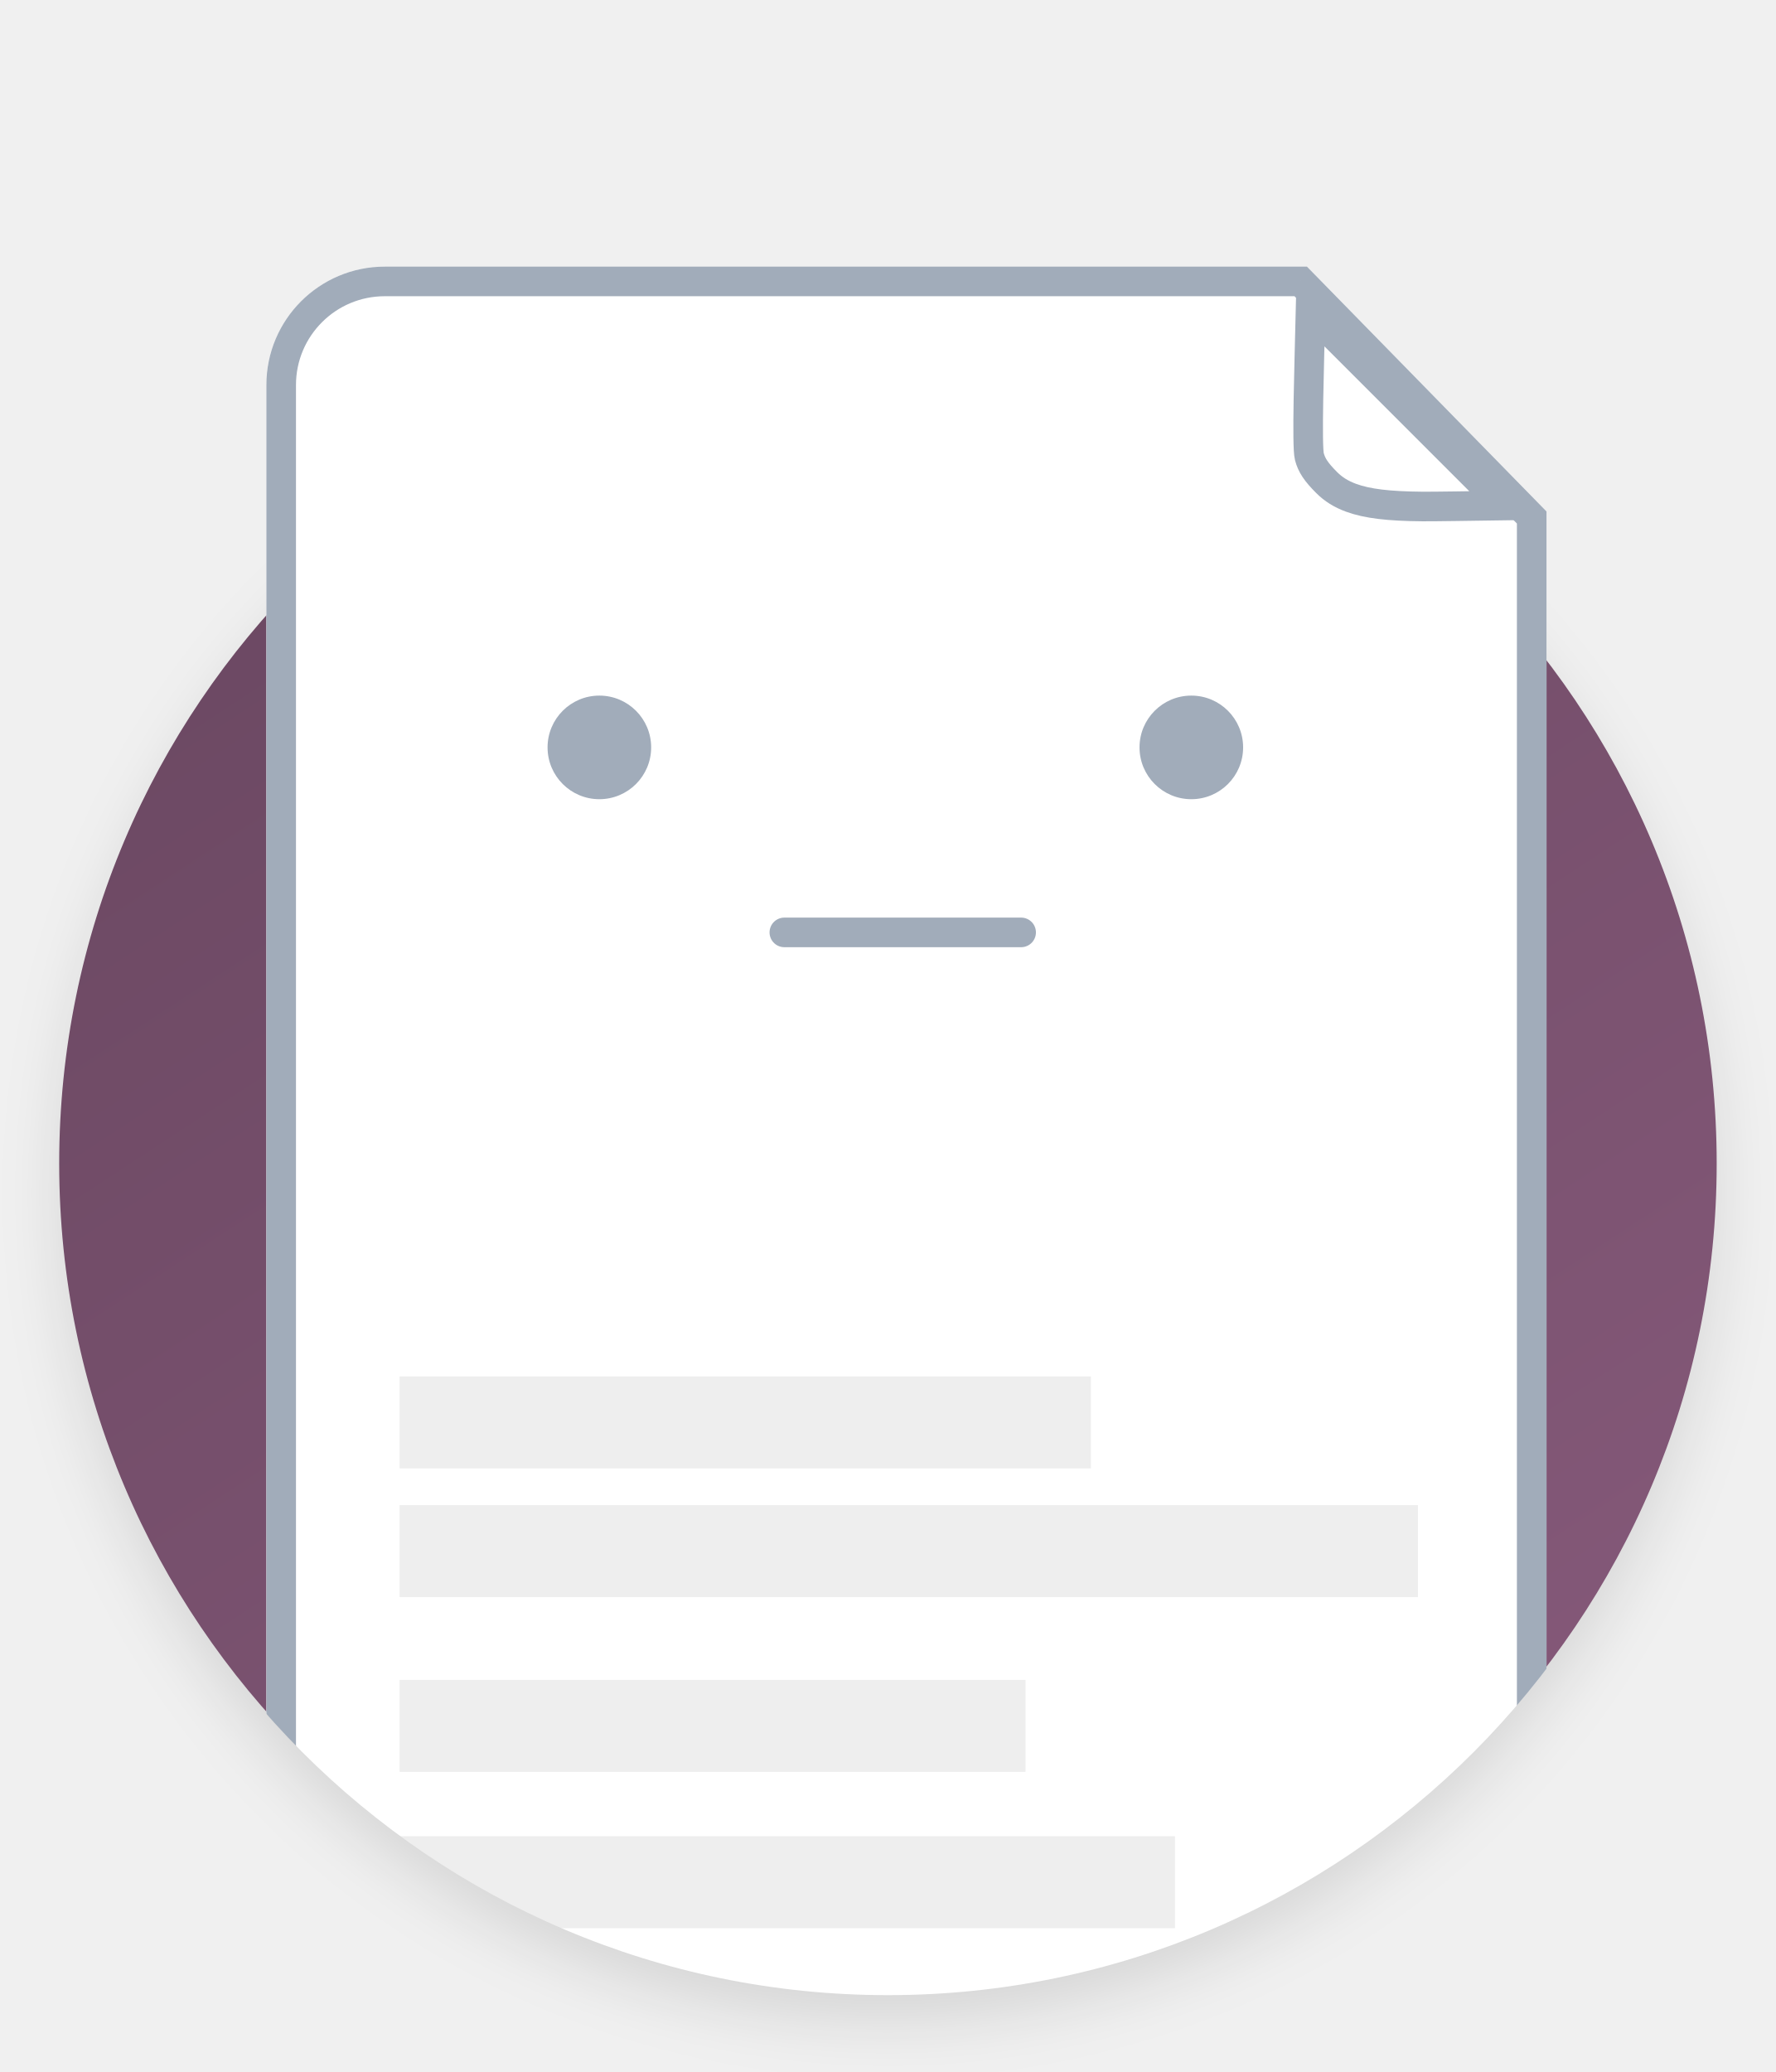
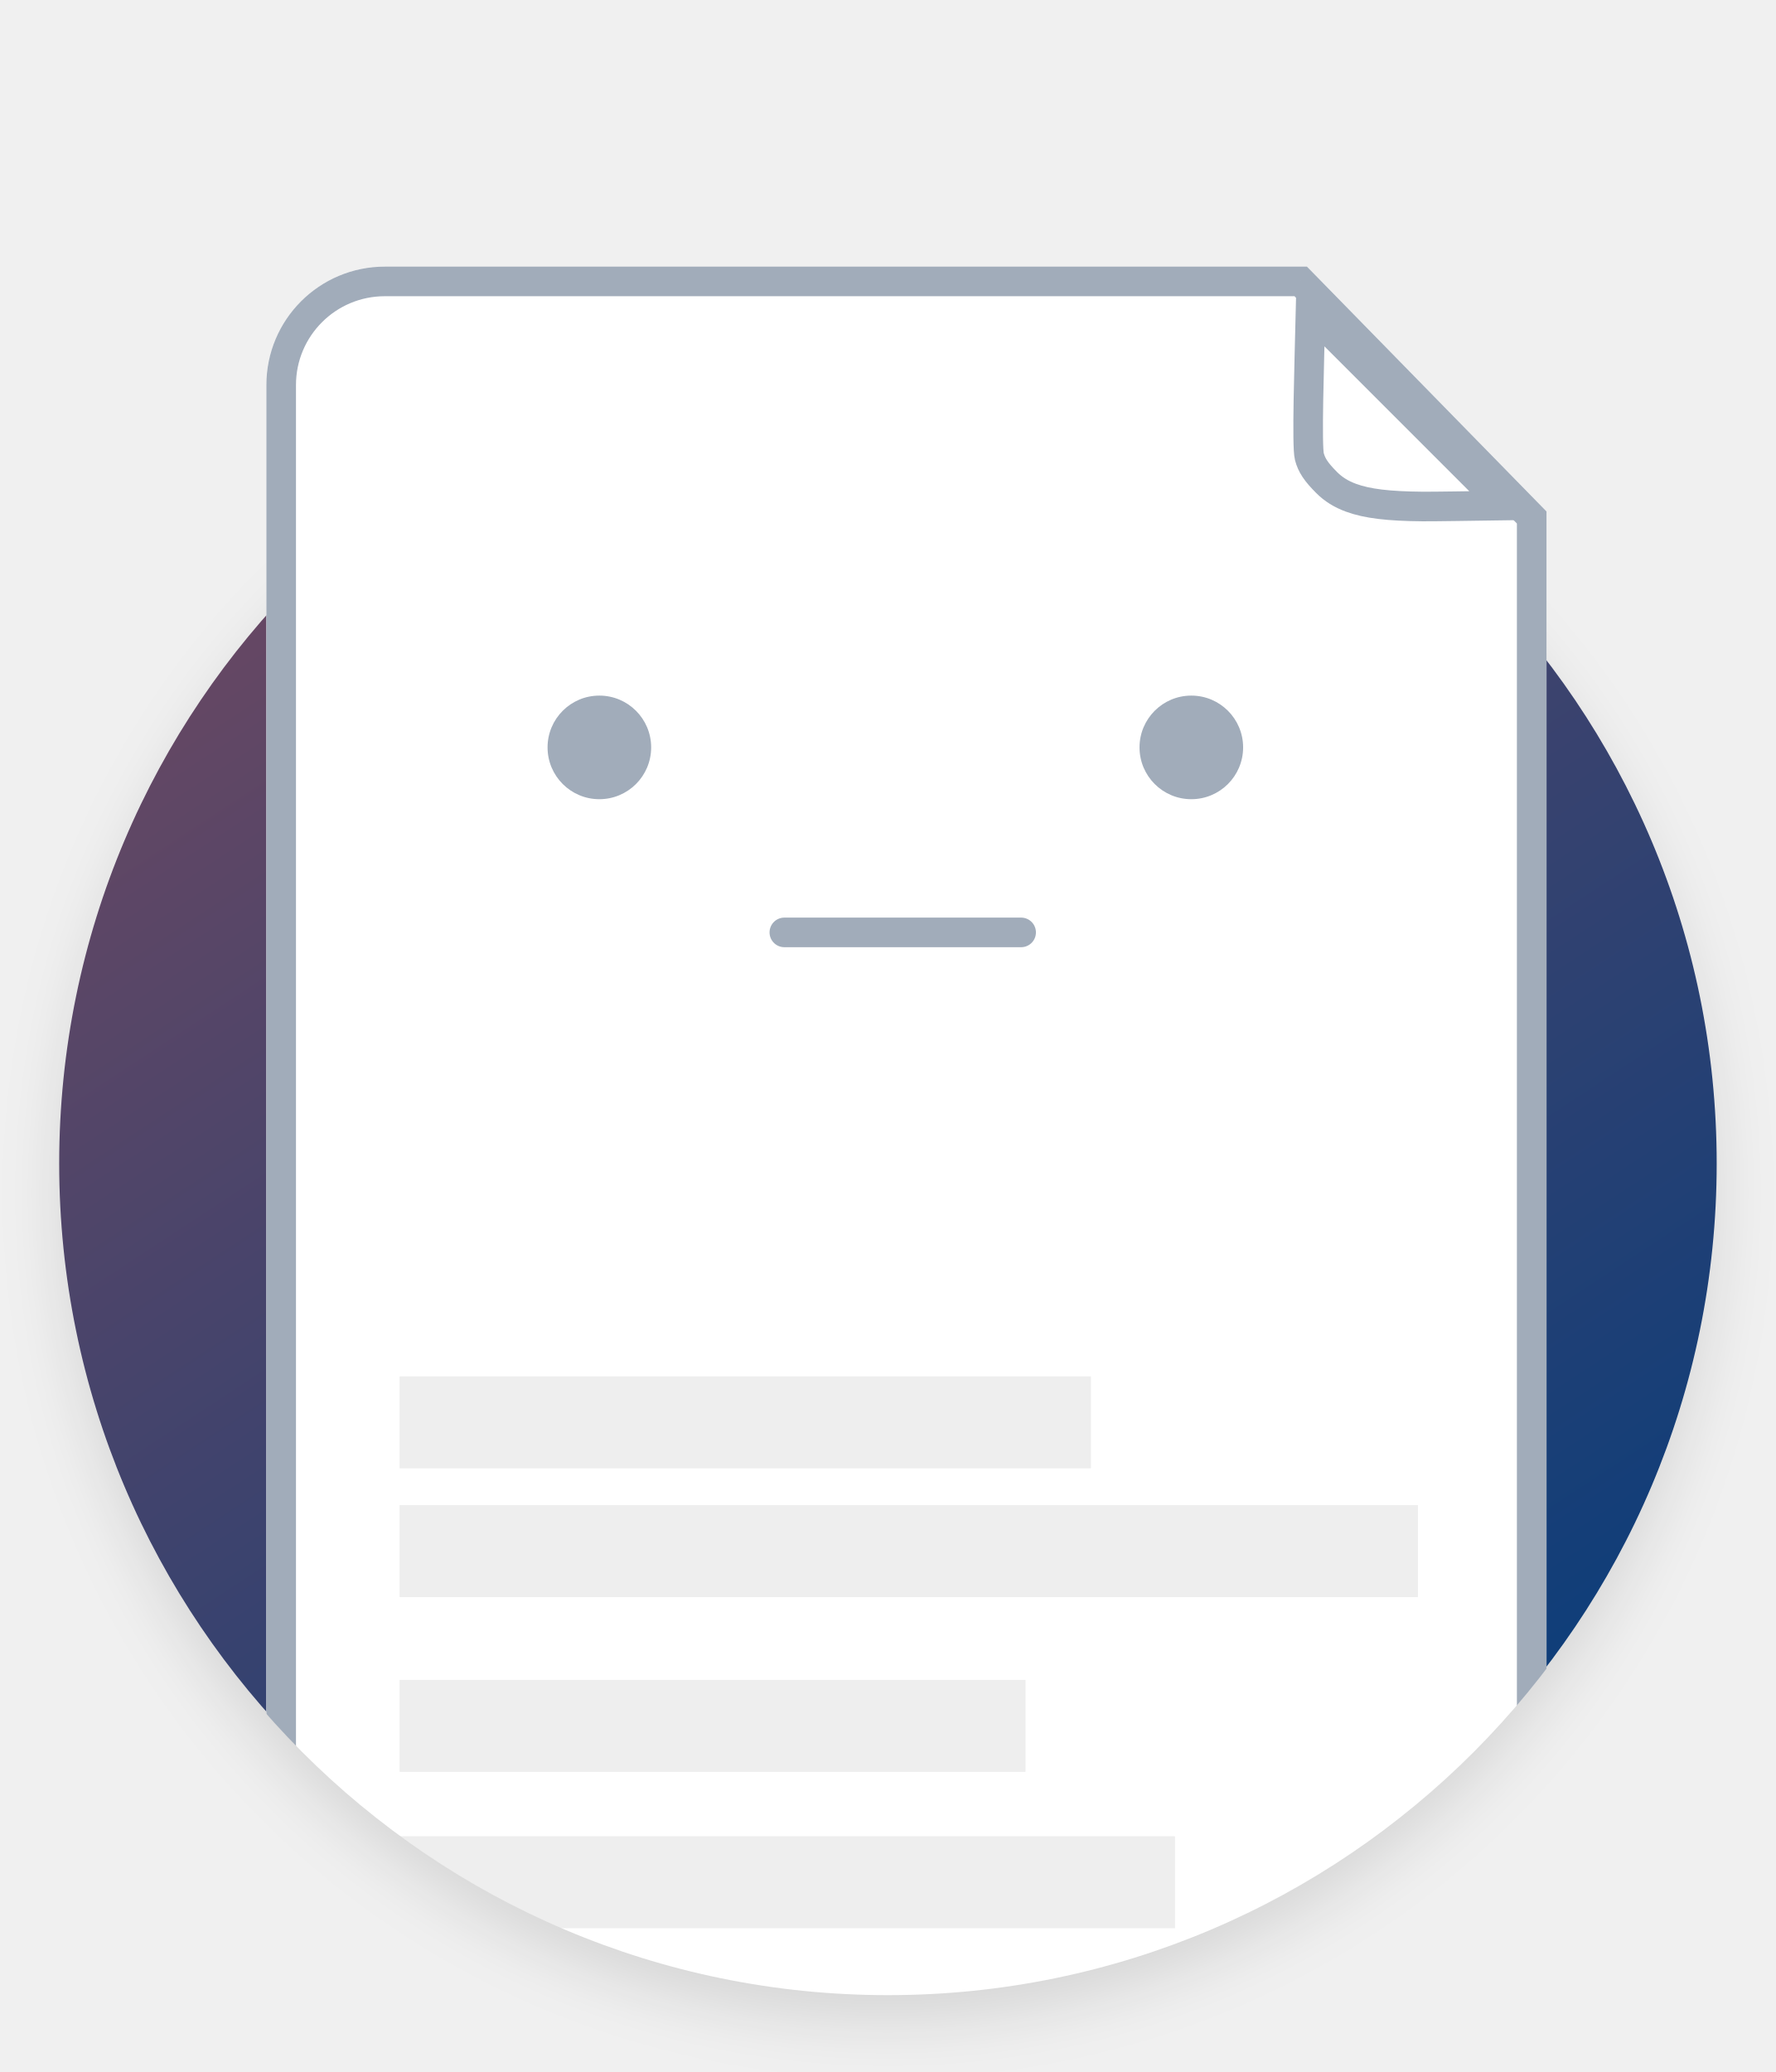
<svg xmlns="http://www.w3.org/2000/svg" xmlns:xlink="http://www.w3.org/1999/xlink" width="120" height="140" viewBox="0 0 120 140">
  <defs>
    <linearGradient id="empty_state_file_neutral-c" x1="91.284%" x2="25.707%" y1="100%" y2="0%">
-       <stop offset="0%" stop-color="#875A7B" />
+       <stop offset="0%" stop-color="#003C7D" />
      <stop offset="100%" stop-color="#6B4862" />
    </linearGradient>
    <circle id="empty_state_file_neutral-b" cx="56" cy="66.614" r="56" />
    <filter id="empty_state_file_neutral-a" width="112.5%" height="112.5%" x="-6.2%" y="-4.5%" filterUnits="objectBoundingBox">
      <feOffset dy="2" in="SourceAlpha" result="shadowOffsetOuter1" />
      <feGaussianBlur in="shadowOffsetOuter1" result="shadowBlurOuter1" stdDeviation="2" />
      <feColorMatrix in="shadowBlurOuter1" values="0 0 0 0 0   0 0 0 0 0   0 0 0 0 0  0 0 0 0.106 0" />
    </filter>
    <path id="empty_state_file_neutral-d" d="M56,122.807 C86.928,122.807 112,97.672 112,66.667 C112,59.661 112,37.438 112,0 L0,0 C0,23.774 0,45.996 0,66.667 C0,97.672 25.072,122.807 56,122.807 Z" />
    <path id="empty_state_file_neutral-f" d="M22,6.015 L84.315,6.015 L100.5,22.556 L100.5,114.83 L100.5,114.83 C100.5,124.218 92.889,131.83 83.5,131.83 L31,131.83 L31,131.83 C21.611,131.83 14,124.218 14,114.83 L14,14.015 L14,14.015 C14,9.597 17.582,6.015 22,6.015 Z" />
  </defs>
  <g fill="none" fill-rule="evenodd" transform="translate(4 12)">
    <use fill="#000" filter="url(#empty_state_file_neutral-a)" xlink:href="#empty_state_file_neutral-b" />
    <use fill="url(#empty_state_file_neutral-c)" xlink:href="#empty_state_file_neutral-b" />
    <mask id="empty_state_file_neutral-e" fill="#fff">
      <use xlink:href="#empty_state_file_neutral-d" />
    </mask>
    <g mask="url(#empty_state_file_neutral-e)">
      <use fill="#FFF" xlink:href="#empty_state_file_neutral-f" />
      <path stroke="#A1ACBA" stroke-width="2" d="M99.5,22.964 L83.894,7.015 L22,7.015 C18.134,7.015 15,10.149 15,14.015 L15,114.83 C15,123.666 22.163,130.83 31,130.83 L83.5,130.83 C92.337,130.83 99.5,123.666 99.5,114.83 L99.5,22.964 Z" />
    </g>
    <path stroke="#A1ACBA" stroke-width="2" d="M84.8,27.505 C87.406,25.022 91.415,21.266 91.788,20.627 C92.092,20.105 92.201,19.57 92.201,18.554 C92.201,17.921 92.06,17.314 91.766,16.678 C91.275,15.614 90.368,14.469 88.765,12.838 C88.239,12.302 86.319,10.445 84.8,8.968 L84.8,27.505 Z" mask="url(#empty_state_file_neutral-e)" transform="rotate(135 88.5 18.226)" />
    <g fill="#000" mask="url(#empty_state_file_neutral-e)" opacity=".07">
      <g transform="translate(23 81)">
        <rect width="46.716" height="6.214" />
        <rect width="68.812" height="6.214" y="8.7" />
        <rect width="42.297" height="6.214" y="20.506" />
        <rect width="52.398" height="6.214" y="31.07" />
      </g>
    </g>
    <g transform="translate(33 35)">
      <path stroke="#A1ACBA" stroke-linecap="round" stroke-linejoin="round" stroke-width="2" d="M16,16 L32,16" />
      <circle cx="43.5" cy="3.5" r="3.5" fill="#A1ACBA" />
      <circle cx="3.5" cy="3.5" r="3.5" fill="#A1ACBA" />
    </g>
  </g>
</svg>
